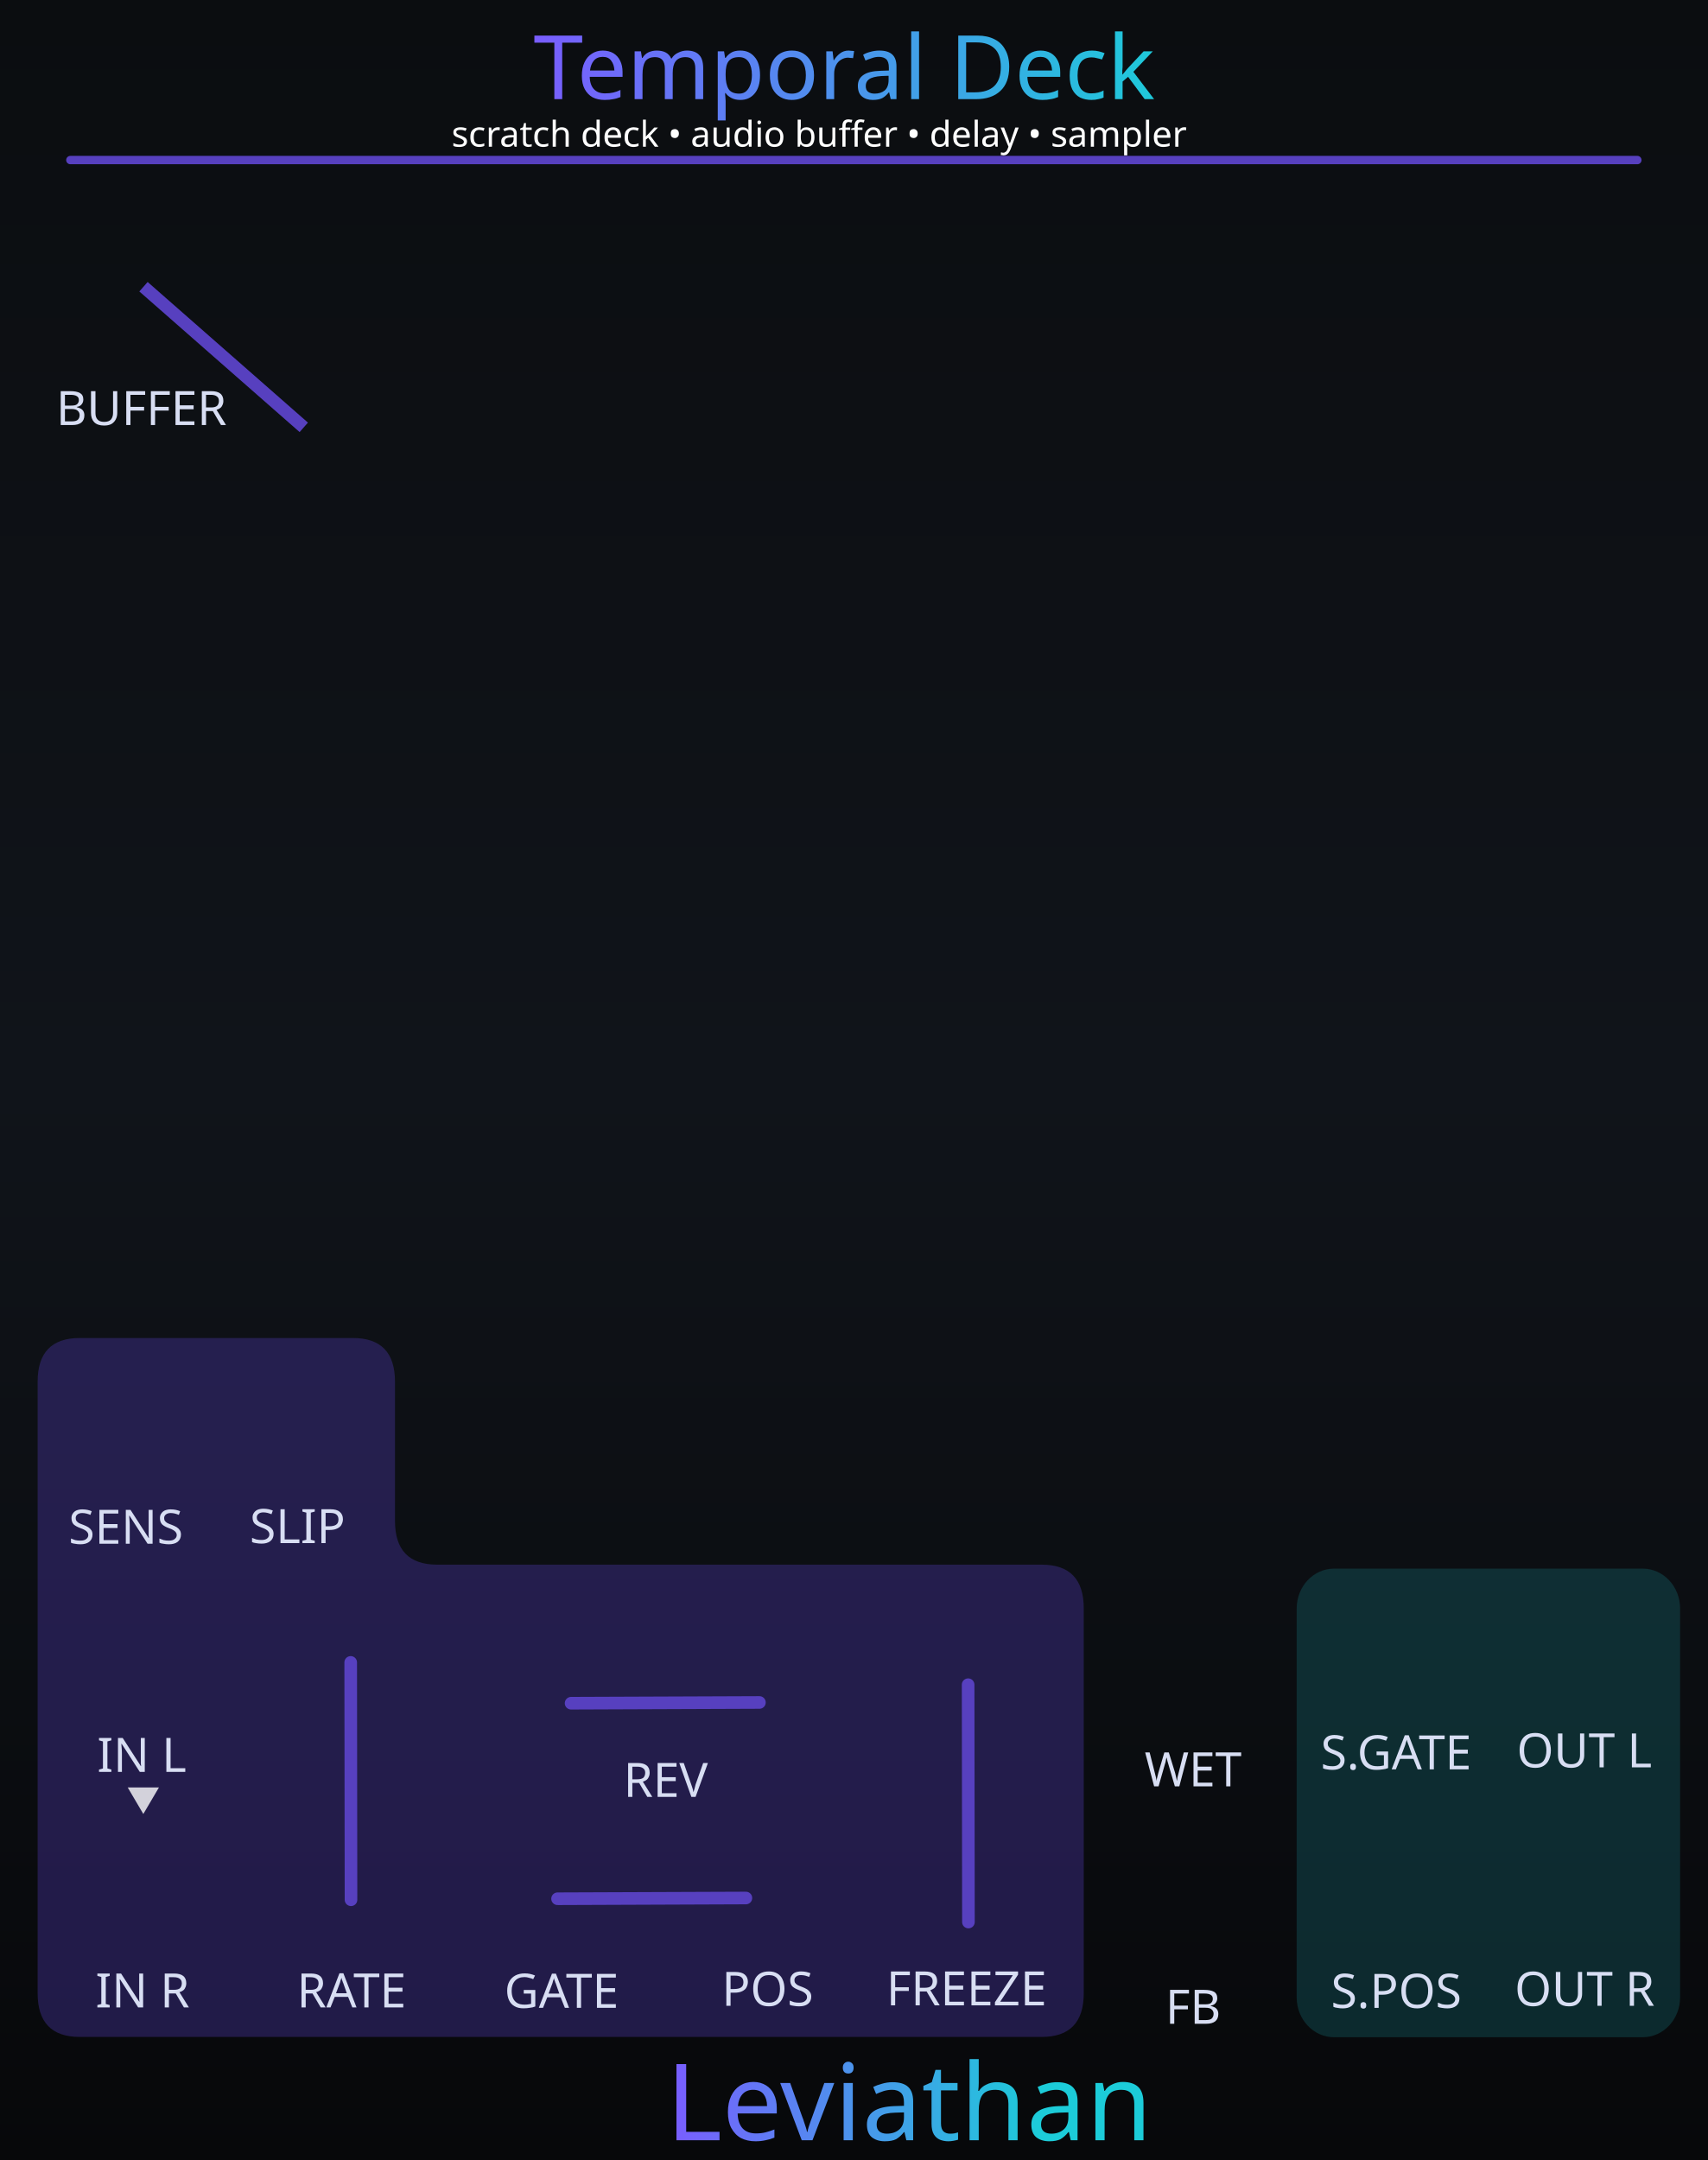
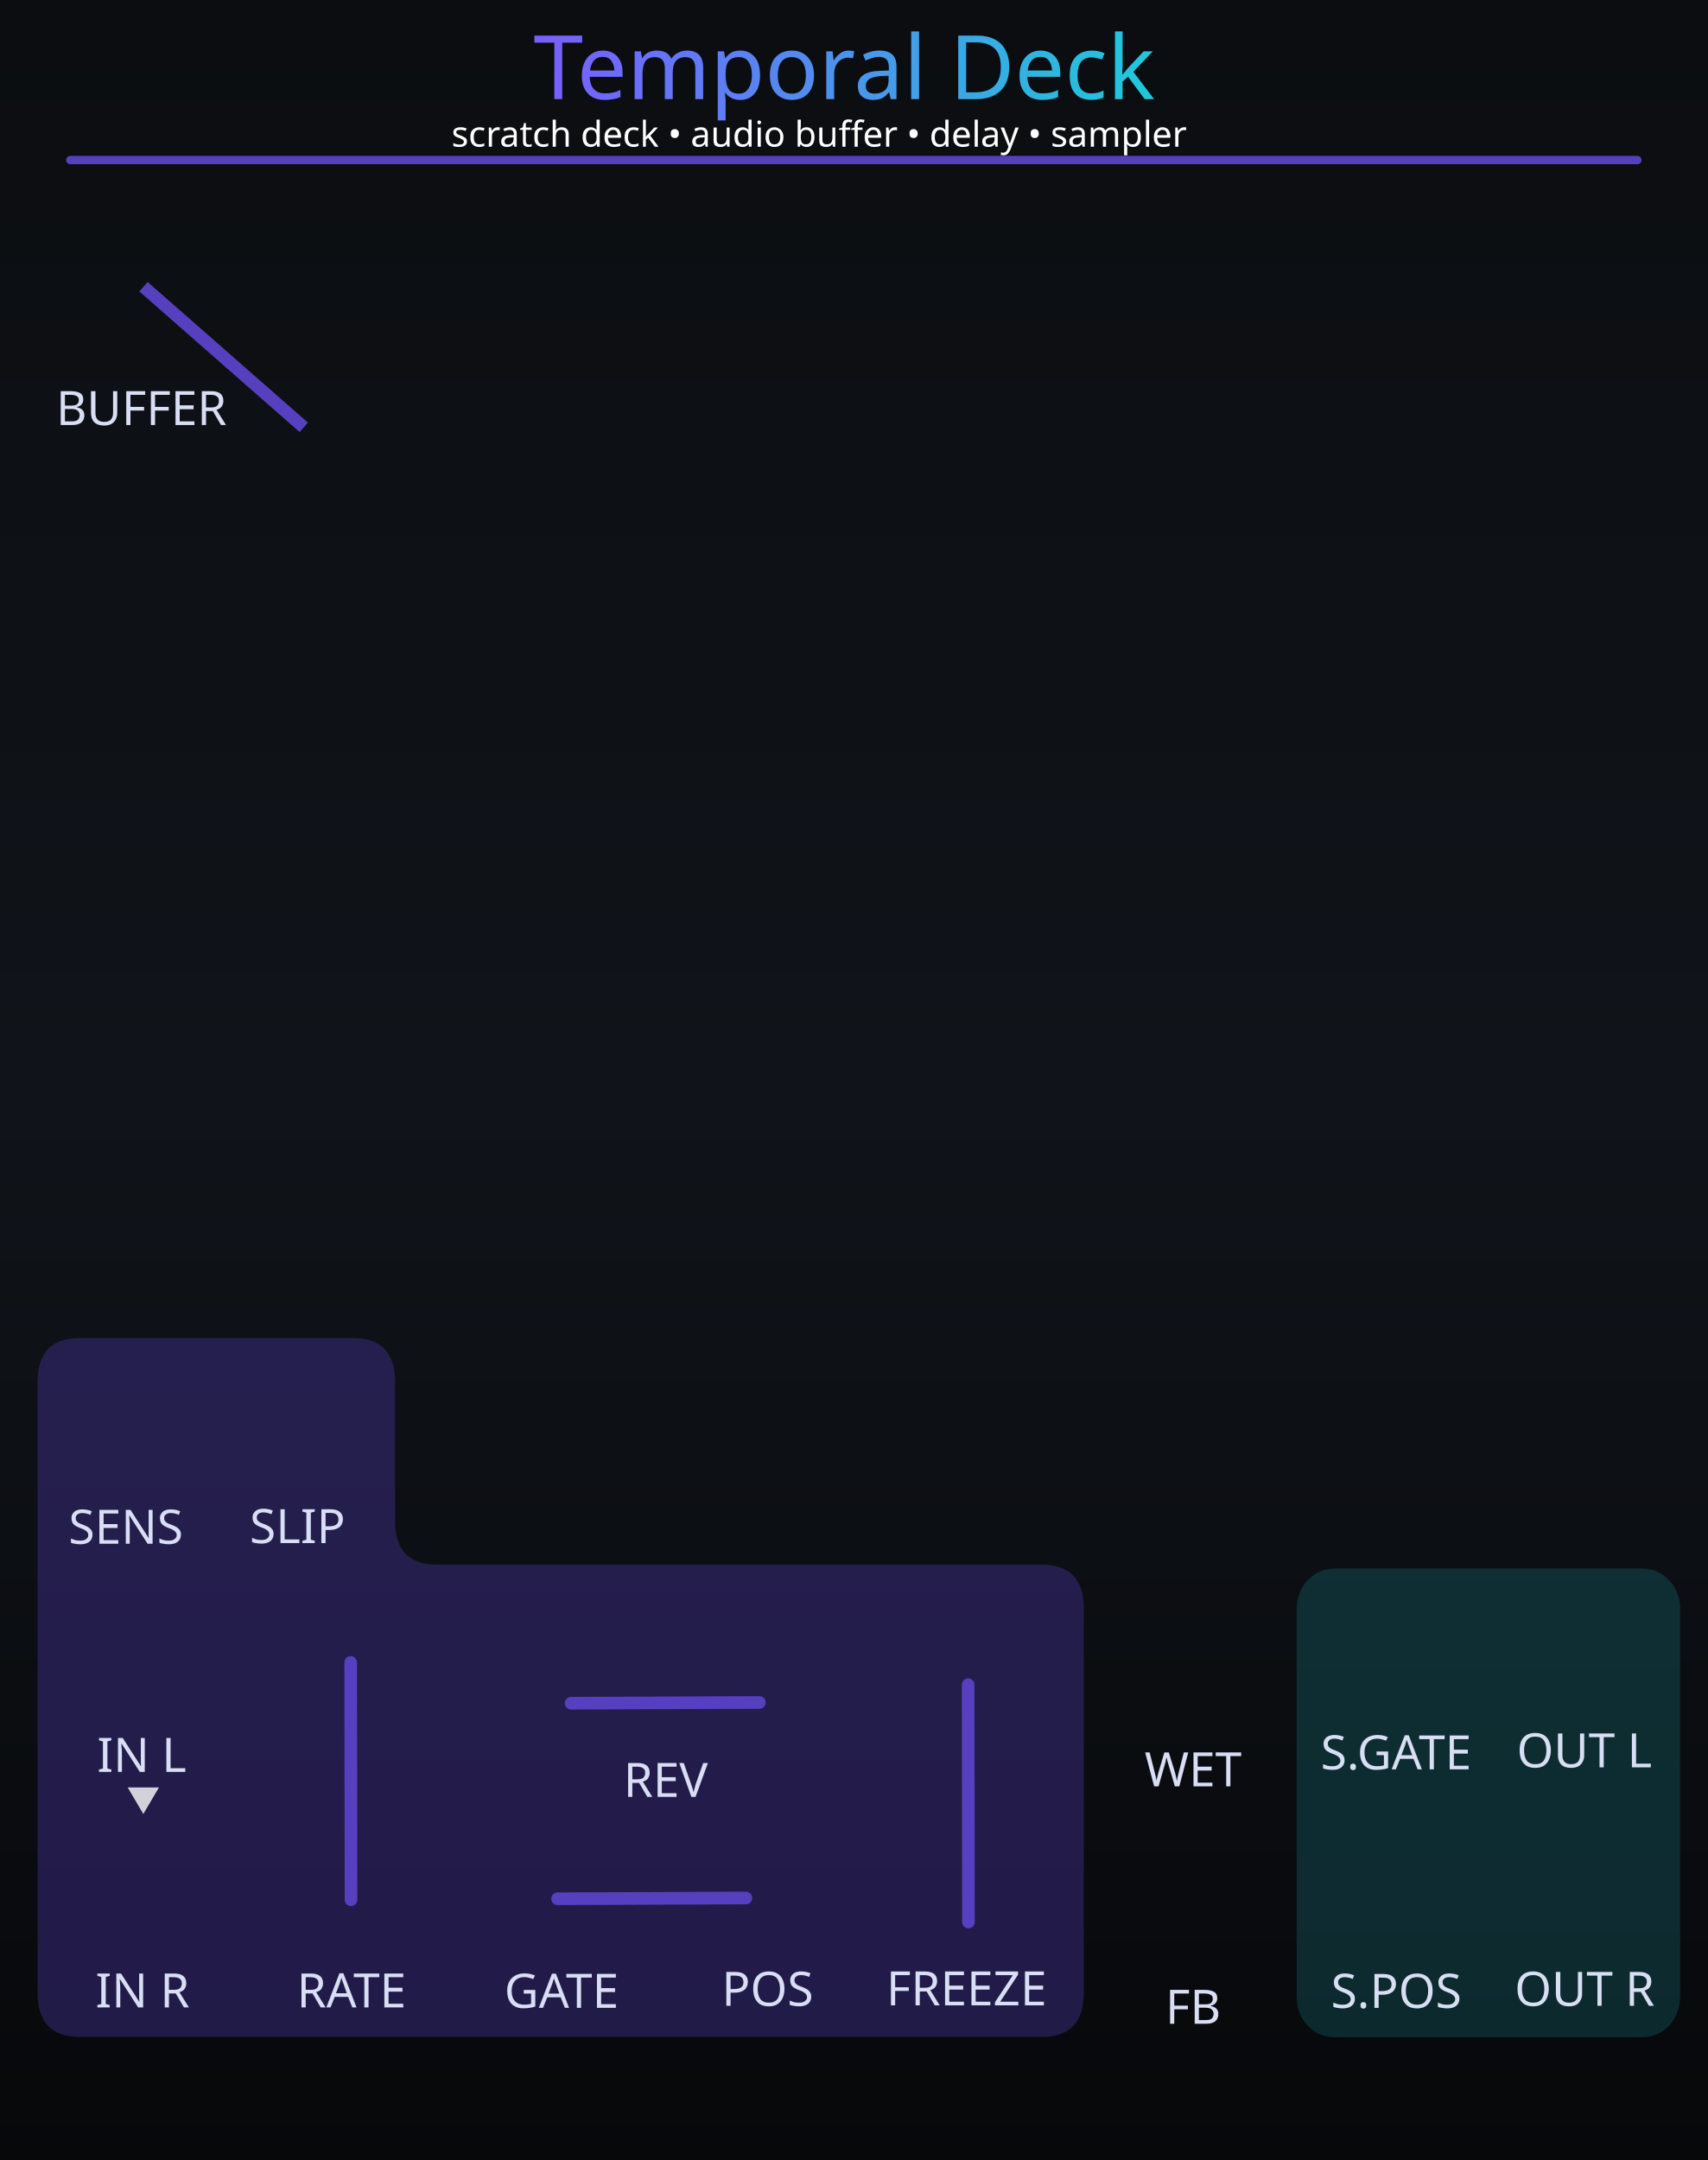
<svg xmlns="http://www.w3.org/2000/svg" xmlns:xlink="http://www.w3.org/1999/xlink" height="128.5mm" version="1.1" viewBox="0 0 101.6 128.5" width="101.6mm" id="svg1713">
  <defs id="defs1527">
    <linearGradient id="linearGradient72">
      <stop style="stop-color:#7a5cff;stop-opacity:1;" offset="0" id="stop72" />
      <stop style="stop-color:#1cccd9;stop-opacity:1;" offset="1" id="stop73" />
    </linearGradient>
    <linearGradient id="linearGradient3">
      <stop style="stop-color:#7a5cff;stop-opacity:1;" offset="0" id="stop3" />
      <stop style="stop-color:#1cccd9;stop-opacity:1;" offset="1" id="stop4" />
    </linearGradient>
    <linearGradient xlink:href="#linearGradient3" id="linearGradient4" x1="34.297" y1="9.213" x2="72.601" y2="9.365" gradientUnits="userSpaceOnUse" gradientTransform="translate(-2.890327,-2.244357)" />
    <linearGradient id="bgGrad" x1="0" y1="0" x2="0" y2="1" gradientUnits="objectBoundingBox">
      <stop offset="0%" stop-color="#0b0d10" id="stop1" />
      <stop offset="50%" stop-color="#10141a" id="stop2" />
      <stop offset="100%" stop-color="#07080a" id="stop3-6" />
    </linearGradient>
    <linearGradient xlink:href="#linearGradient72" id="linearGradient74" gradientUnits="userSpaceOnUse" gradientTransform="translate(-1.623368,0.6522895)" x1="41.355" y1="125.289" x2="63.491" y2="125.289" />
  </defs>
  <g id="panel_art" style="display:inline">
    <rect x="0" y="3.5527137e-15" width="101.93" height="128.5" rx="0" ry="0" fill="url(#bgGrad)" id="black_background" style="display:inline;fill:url(#bgGrad);stroke-width:0.001" />
    <rect fill="#0e1016" height="128.5" rx="0" ry="0" stroke="#23283a" stroke-width="0.8" width="101.6" x="0" y="0" id="rect1529" style="display:none;fill:#101319;fill-opacity:1" />
    <path d="m 8.537,17.057 9.536,8.366" stroke="url(#accentGrad)" stroke-width="0.351" stroke-linecap="round" opacity="0.55" fill="none" id="rate_connector-8" style="display:inline;opacity:1;stroke:#5740bf;stroke-width:0.75;stroke-linecap:butt;stroke-dasharray:none;stroke-opacity:1" />
    <rect fill="none" height="125.3" rx="1.6" ry="1.6" stroke="#1a1f2a" stroke-width="0.4" width="98.4" x="1.6" y="1.6" id="gray_border_inner" style="display:none" />
    <g id="panel_buffer_display" style="display:inline">
      <path d="m 9.964,54.363 a 40.832,41.008 0 0 1 81.664,0" fill="none" opacity="0.75" stroke="#7e50c7" stroke-linecap="round" stroke-width="6.151" id="path1571" style="display:none;opacity:0.33;fill:none;fill-opacity:1;stroke:#1cccd9;stroke-width:5.611;stroke-dasharray:none;stroke-opacity:0.5" />
      <path d="m 17.8,62.1 c 0,-18.225 14.775,-33 33,-33 18.225,0 33,14.775 33,33" fill="none" opacity="1" stroke="#f4d24b" stroke-linecap="round" stroke-width="3.7" id="path1573" style="display:none" />
    </g>
    <g id="glass" style="display:inline">
      <rect fill="#13233a" height="27.879" rx="2.224" ry="2.372" stroke="#47a0ff" stroke-width="0.593" width="22.812" x="77.146" y="93.318" id="outputs" style="display:inline;opacity:0.33;fill:#1cccd9;fill-opacity:0.5;stroke:none;stroke-opacity:1" />
      <path d="M 4.746,79.6           H 20.993           Q 23.5,79.6 23.5,82.2           V 90.482           Q 23.5,93.082 26.007,93.082           H 61.971           Q 64.478,93.082 64.478,95.682           V 118.579           Q 64.478,121.179 61.971,121.179           H 4.746           Q 2.239,121.179 2.239,118.579           V 82.2           Q 2.239,79.6 4.746,79.6           Z" fill="#241935" stroke="#7e50c7" stroke-width="0.442" id="inputs" style="display:inline;opacity:0.33;fill:#553ec1;fill-opacity:1;stroke:none" />
    </g>
    <path d="m 20.865,98.898 0.018,14.12" stroke="url(#accentGrad)" stroke-width="0.351" stroke-linecap="round" opacity="0.55" fill="none" id="rate_connector" style="display:inline;opacity:1;stroke:#5740bf;stroke-width:0.75;stroke-dasharray:none;stroke-opacity:1" />
    <path d="M 4.186,9.522 H 97.414" stroke="url(#accentGrad)" stroke-width="0.498" stroke-linecap="round" opacity="0.55" fill="none" id="top_horizontal_line" style="display:inline;opacity:1;stroke:#5740bf;stroke-opacity:1" />
    <path d="m 57.599,100.224 0.018,14.12" stroke="url(#accentGrad)" stroke-width="0.351" stroke-linecap="round" opacity="0.55" fill="none" id="freeze_connector" style="display:inline;opacity:1;stroke:#5740bf;stroke-width:0.75;stroke-dasharray:none;stroke-opacity:1" />
    <path d="m 44.377,112.914 -11.205,0.044" stroke="url(#accentGrad)" stroke-width="0.351" stroke-linecap="round" opacity="0.55" fill="none" id="gate_and_pos_connector" style="display:inline;opacity:1;stroke:#5740bf;stroke-width:0.75;stroke-dasharray:none;stroke-opacity:1" />
    <path d="m 45.182,101.281 -11.205,0.044" stroke="url(#accentGrad)" stroke-width="0.351" stroke-linecap="round" opacity="0.55" fill="none" id="rev_and_rev" style="display:inline;stroke:#5740bf;stroke-width:0.75;stroke-dasharray:none;stroke-opacity:1;opacity:1" />
    <g id="waves_layer" style="display:none;opacity:0.5" transform="matrix(0.01000001,0,0,0.01,-1.7562905e-5,1.424617)">
      <g id="branding_wave_left" transform="matrix(1.72,0,0,1.72,2416.919,11996.75)" style="display:inline">
        <path style="fill:#4995ec" d="m 0,413.249 c 0,0 99.571,-7.286 135.999,-84.999 36.428,-77.713 30.357,-229.499 207.642,-229.499 38.871,0 81.438,18.386 104.731,34.602 116.875,81.362 61.625,248.326 -75.589,205.523 0,0 49.786,-2.125 49.786,-67.697 0,-65.572 -82.091,-75.285 -94.714,-20.643 -8.992,38.927 -3.643,156.643 167.571,162.713" id="path149" />
        <path style="fill:#7a5cff" d="m 372.784,338.875 c 42.5,0 125.678,-65.875 75.213,-144.378 C 412.71,139.6 316.321,128.5 247.714,197.107 179.179,265.642 219.7,398.411 0.644,413.201 9.193,412.412 101.283,402.321 136,328.25 172.429,250.536 166.357,98.751 343.642,98.751 c 38.869,0 81.43,18.384 104.731,34.607 116.874,81.357 61.625,248.321 -75.589,205.517 z" id="path151" />
        <path style="fill:#1cccd9" d="M 495.426,413.249 H 268.433 C 242.935,402.664 232.851,365.455 246.5,310.035 c 15.166,-61.576 44.686,-94.762 88.642,-101.999 26.411,-4.347 46.895,4.299 59.973,12.945 -25.087,-13.418 -59.464,-4.238 -67.259,29.556 -8.998,38.929 -3.644,156.641 167.57,162.712 z" id="path155" />
      </g>
      <g id="branding_wave_right" transform="matrix(-1.72,0,0,1.72,7743.074,11996.75)" style="display:inline">
        <path style="fill:#4995ec" d="m 0,413.249 c 0,0 99.571,-7.286 135.999,-84.999 36.428,-77.713 30.357,-229.499 207.642,-229.499 38.871,0 81.438,18.386 104.731,34.602 116.875,81.362 61.625,248.326 -75.589,205.523 0,0 49.786,-2.125 49.786,-67.697 0,-65.572 -82.091,-75.285 -94.714,-20.643 -8.992,38.927 -3.643,156.643 167.571,162.713" id="path158" />
        <path style="fill:#7a5cff" d="m 372.784,338.875 c 42.5,0 125.678,-65.875 75.213,-144.378 C 412.71,139.6 316.321,128.5 247.714,197.107 179.179,265.642 219.7,398.411 0.644,413.201 9.193,412.412 101.283,402.321 136,328.25 172.429,250.536 166.357,98.751 343.642,98.751 c 38.869,0 81.43,18.384 104.731,34.607 116.874,81.357 61.625,248.321 -75.589,205.517 z" id="path160" />
        <path style="fill:#1cccd9" d="M 495.426,413.249 H 268.433 C 242.935,402.664 232.851,365.455 246.5,310.035 c 15.166,-61.576 44.686,-94.762 88.642,-101.999 26.411,-4.347 46.895,4.299 59.973,12.945 -25.087,-13.418 -59.464,-4.238 -67.259,29.556 -8.998,38.929 -3.644,156.641 167.57,162.712 z" id="path164" />
      </g>
    </g>
    <path d="M 8.527,107.916 7.597,106.335 h 1.86 z" id="Normal_L_R" style="font-size:3.175px;font-family:'Cascadia Mono';-inkscape-font-specification:'Cascadia Mono, @wght=700';font-variation-settings:'wght' 700;opacity:1;fill:#ffffff;fill-opacity:0.8;fill-rule:evenodd;stroke:none;stroke-width:1.144;stroke-linejoin:round;stroke-opacity:1" aria-label="▼" />
  </g>
  <g id="components" style="display:none">
    <circle cx="8.408" cy="17.086" id="BUFFER" r="4" style="display:inline;fill:#ff0000;fill-opacity:1" />
    <circle cx="20.889" cy="99.226" id="RATE" r="4" style="fill:#ff0000;fill-opacity:1" />
    <circle cx="7.459" cy="84.67" id="SENSITIVITY" r="4" style="display:inline;fill:#ff0000;fill-opacity:1" />
    <circle cx="70.982" cy="98.872" id="MIX" r="4" style="fill:#ff0000;fill-opacity:1" />
    <circle cx="70.982" cy="112.996" id="FEEDBACK" r="4" style="fill:#ff0000;fill-opacity:1" />
    <circle cx="57.5" cy="101.1" id="FREEZE" r="4" style="fill:#ff0000;fill-opacity:1" />
    <circle cx="45.6" cy="101.1" id="REVERSE" r="4" style="fill:#ff0000;fill-opacity:1" />
    <circle cx="17.7" cy="86.8" id="SLIP" r="4" style="fill:#ff0000;fill-opacity:1" />
    <circle cx="57.5" cy="95.3" id="FREEZE_LIGHT" r="1.45" style="fill:#ff00ff;fill-opacity:1" />
    <circle cx="45.6" cy="95.3" id="REVERSE_LIGHT" r="1.45" style="fill:#ff00ff;fill-opacity:1" />
    <circle cx="17.7" cy="82.4" id="SLIP_LIGHT" r="1.45" style="fill:#ff00ff;fill-opacity:1" />
+     <circle cx="95.707" cy="24.416" id="LONGPLAY_DISK_ACTIVITY_LIGHT" r="1.45" style="fill:#c148ff;fill-opacity:1" />
+     <circle cx="99.026" cy="24.416" id="LONGPLAY_RAM_READY_LIGHT" r="1.45" style="fill:#2af6ff;fill-opacity:1" />
    <circle cx="45.665" cy="112.9" id="POSITION_CV" r="4.15" style="fill:#00ff00;fill-opacity:1" />
    <circle cx="20.905" cy="112.9" id="RATE_CV" r="4.15" style="fill:#00ff00;fill-opacity:1" />
    <circle cx="8.478" cy="112.9" id="INPUT_R" r="4.15" style="fill:#00ff00;fill-opacity:1" />
    <circle cx="8.437" cy="99.012" id="INPUT_L" r="4.15" style="fill:#00ff00;fill-opacity:1" />
    <circle cx="33.403" cy="112.9" id="SCRATCH_GATE" r="4.15" style="fill:#00ff00;fill-opacity:1" />
    <circle cx="57.5" cy="112.9" id="FREEZE_GATE" r="4.15" style="fill:#00ff00;fill-opacity:1" />
    <circle cx="33.403" cy="101.25" id="REV_CV" r="4.15" style="fill:#00ff00;fill-opacity:1" />
    <circle cx="94.241" cy="99.012" id="OUTPUT_L" r="4.15" style="fill:#0000ff;fill-opacity:1" />
    <circle cx="94.2" cy="113.146" id="OUTPUT_R" r="4.15" style="fill:#0000ff;fill-opacity:1;stroke:none" />
    <circle cx="83.037" cy="99.135" id="S_GATE_O" r="4.15" style="display:inline;fill:#0000ff;fill-opacity:1" />
    <circle cx="82.996" cy="113.269" id="S_POS_O" r="4.15" style="display:inline;fill:#0000ff;fill-opacity:1;stroke:none" />
    <circle cx="92.28" cy="66.562" id="CARTRIDGE_CYCLE" r="1.9" style="display:inline;fill:#ff9900;fill-opacity:1;stroke:none" />
    <circle cx="98.5" cy="34.9" id="TD_SCOPE_SPAWN" r="1.9" style="display:inline;fill:#ff9900;fill-opacity:1;stroke:none" />
    <rect x="21.896" y="123.382" width="13.067" height="5.118" id="BRANDING_WAVE_LEFT_RASTER" />
    <rect x="66.637" y="123.382" width="13.067" height="5.118" id="BRANDING_WAVE_RIGHT_RASTER" />
    <rect x="34.44" y="118.431" width="32.719" height="12.241" id="BRANDING_LEVIATHAN_LOGO_RASTER" />
  </g>
  <g id="custom_anchors" style="display:inline;fill:#807955;fill-opacity:1;stroke:none;stroke-opacity:1">
    <circle cx="50.8" cy="53.972" fill="none" id="PLATTER_AREA" r="37.031" stroke="#ffffff" stroke-width="0.251" style="display:none;fill:#807955;fill-opacity:1;stroke:none;stroke-opacity:1" />
  </g>
  <g id="labels" style="display:inline">
    <text fill="#d8def3" font-family="Orbitron, sans-serif" font-size="2.2px" text-anchor="middle" x="8.408" y="25.286" id="text1545" style="font-style:normal;font-variant:normal;font-weight:normal;font-stretch:normal;font-size:2.822px;font-family:Rubik;-inkscape-font-specification:'Rubik, @wght=400';font-variant-ligatures:normal;font-variant-caps:normal;font-variant-numeric:normal;font-variant-east-asian:normal;font-variation-settings:'wght' 400">BUFFER</text>
    <text fill="#d8def3" font-family="Orbitron, sans-serif" font-size="2.2px" text-anchor="middle" x="70.982" y="106.272" id="text1561" style="font-style:normal;font-variant:normal;font-weight:normal;font-stretch:normal;font-size:2.822px;font-family:Rubik;-inkscape-font-specification:'Rubik, @wght=400';font-variant-ligatures:normal;font-variant-caps:normal;font-variant-numeric:normal;font-variant-east-asian:normal;font-variation-settings:'wght' 400;text-anchor:middle;fill:#d8def3">
      <tspan id="tspan121" x="70.982" y="106.272">WET</tspan>
    </text>
    <text fill="#d8def3" font-family="Orbitron, sans-serif" font-size="2.2px" text-anchor="middle" x="70.982" y="120.396" id="text1569" style="font-style:normal;font-variant:normal;font-weight:normal;font-stretch:normal;font-size:2.822px;font-family:Rubik;-inkscape-font-specification:'Rubik, @wght=400';font-variant-ligatures:normal;font-variant-caps:normal;font-variant-numeric:normal;font-variant-east-asian:normal;font-variation-settings:'wght' 400;text-anchor:middle;fill:#d8def3">
      <tspan id="tspan2" x="70.982" y="120.396">FB</tspan>
    </text>
    <text fill="#d8def3" font-family="Orbitron, sans-serif" font-size="2.05px" text-anchor="middle" x="45.665" y="119.328" id="text1603" style="font-style:normal;font-variant:normal;font-weight:normal;font-stretch:normal;font-size:2.822px;font-family:Rubik;-inkscape-font-specification:'Rubik, @wght=400';font-variant-ligatures:normal;font-variant-caps:normal;font-variant-numeric:normal;font-variant-east-asian:normal;font-variation-settings:'wght' 400;text-anchor:middle;fill:#d8def3">
      <tspan id="tspan69" x="45.665" y="119.328">POS</tspan>
    </text>
    <text fill="#d8def3" font-family="Orbitron, sans-serif" font-size="2.05px" text-anchor="middle" x="20.905" y="119.423" id="text1609" style="font-style:normal;font-variant:normal;font-weight:normal;font-stretch:normal;font-size:2.822px;font-family:Rubik;-inkscape-font-specification:'Rubik, @wght=400';font-variant-ligatures:normal;font-variant-caps:normal;font-variant-numeric:normal;font-variant-east-asian:normal;font-variation-settings:'wght' 400;text-anchor:middle;fill:#d8def3">
      <tspan id="tspan70" x="20.905" y="119.423">RATE</tspan>
    </text>
    <text fill="#d8def3" font-family="Orbitron, sans-serif" font-size="1.9px" text-anchor="middle" x="17.7" y="91.8" id="text1629" style="font-style:normal;font-variant:normal;font-weight:normal;font-stretch:normal;font-size:2.822px;font-family:Rubik;-inkscape-font-specification:'Rubik, Normal';font-variant-ligatures:normal;font-variant-caps:normal;font-variant-numeric:normal;font-variant-east-asian:normal;display:inline">SLIP</text>
    <text fill="#d8def3" font-family="Orbitron, sans-serif" font-size="1.95px" text-anchor="middle" x="8.478" y="119.424" id="text1639" style="font-style:normal;font-variant:normal;font-weight:normal;font-stretch:normal;font-size:2.822px;font-family:Rubik;-inkscape-font-specification:'Rubik, @wght=400';font-variant-ligatures:normal;font-variant-caps:normal;font-variant-numeric:normal;font-variant-east-asian:normal;font-variation-settings:'wght' 400;text-anchor:middle;display:inline;fill:#d8def3">
      <tspan id="tspan105" x="8.478" y="119.424">IN R</tspan>
    </text>
    <text fill="#d8def3" font-family="Orbitron, sans-serif" font-size="1.95px" text-anchor="middle" x="8.437" y="105.412" id="text1645" style="font-style:normal;font-variant:normal;font-weight:normal;font-stretch:normal;font-size:2.822px;font-family:Rubik;-inkscape-font-specification:'Rubik, @wght=400';font-variant-ligatures:normal;font-variant-caps:normal;font-variant-numeric:normal;font-variant-east-asian:normal;font-variation-settings:'wght' 400;text-anchor:middle;display:inline;fill:#d8def3">
      <tspan id="tspan3" x="8.437" y="105.412">IN L</tspan>
    </text>
    <text fill="#d8def3" font-family="Orbitron, sans-serif" font-size="1.95px" text-anchor="middle" x="7.488" y="91.839" id="sens-label" style="font-style:normal;font-variant:normal;font-weight:normal;font-stretch:normal;font-size:2.822px;font-family:Rubik;-inkscape-font-specification:'Rubik, @wght=400';font-variant-ligatures:normal;font-variant-caps:normal;font-variant-numeric:normal;font-variant-east-asian:normal;font-variation-settings:'wght' 400;text-anchor:middle;display:inline;fill:#d8def3">
      <tspan id="tspan120" x="7.488" y="91.839">SENS</tspan>
    </text>
    <text fill="#d8def3" font-family="Orbitron, sans-serif" font-size="1.95px" text-anchor="middle" x="33.403" y="119.448" id="text1651" style="font-style:normal;font-variant:normal;font-weight:normal;font-stretch:normal;font-size:2.822px;font-family:Rubik;-inkscape-font-specification:'Rubik, @wght=400';font-variant-ligatures:normal;font-variant-caps:normal;font-variant-numeric:normal;font-variant-east-asian:normal;font-variation-settings:'wght' 400;text-anchor:middle;display:inline;fill:#d8def3">
      <tspan id="tspan71" x="33.403" y="119.448">GATE</tspan>
    </text>
    <text fill="#d8def3" font-family="Orbitron, sans-serif" font-size="1.9px" text-anchor="middle" x="57.5" y="119.3" id="text1617" style="font-style:normal;font-variant:normal;font-weight:normal;font-stretch:normal;font-size:2.822px;font-family:Rubik;-inkscape-font-specification:'Rubik, Normal';font-variant-ligatures:normal;font-variant-caps:normal;font-variant-numeric:normal;font-variant-east-asian:normal;display:inline">FREEZE</text>
    <text fill="#d8def3" font-family="Orbitron, sans-serif" font-size="1.9px" text-anchor="middle" x="39.6" y="106.9" id="text1623" style="font-style:normal;font-variant:normal;font-weight:normal;font-stretch:normal;font-size:2.822px;font-family:Rubik;-inkscape-font-specification:'Rubik, @wght=400';font-variant-ligatures:normal;font-variant-caps:normal;font-variant-numeric:normal;font-variant-east-asian:normal;font-variation-settings:'wght' 400;text-anchor:middle;display:inline;fill:#d8def3">
      <tspan id="tspan1" x="39.6" y="106.9">REV</tspan>
    </text>
    <text fill="#d8def3" font-family="Orbitron, sans-serif" font-size="1.95px" text-anchor="middle" x="94.262" y="105.14" id="text1663" style="font-style:normal;font-variant:normal;font-weight:normal;font-stretch:normal;font-size:2.822px;font-family:Rubik;-inkscape-font-specification:'Rubik, Normal';font-variant-ligatures:normal;font-variant-caps:normal;font-variant-numeric:normal;font-variant-east-asian:normal;display:inline">OUT L</text>
    <text fill="#d8def3" font-family="Orbitron, sans-serif" font-size="1.95px" text-anchor="middle" x="94.276" y="119.328" id="text1669" style="font-style:normal;font-variant:normal;font-weight:normal;font-stretch:normal;font-size:2.822px;font-family:Rubik;-inkscape-font-specification:'Rubik, Normal';font-variant-ligatures:normal;font-variant-caps:normal;font-variant-numeric:normal;font-variant-east-asian:normal;display:inline">OUT R</text>
    <text fill="#d8def3" font-family="Orbitron, sans-serif" font-size="1.95px" text-anchor="middle" x="83.058" y="105.263" id="text1663-4" style="font-style:normal;font-variant:normal;font-weight:normal;font-stretch:normal;font-size:2.822px;font-family:Rubik;-inkscape-font-specification:'Rubik, @wght=400';font-variant-ligatures:normal;font-variant-caps:normal;font-variant-numeric:normal;font-variant-east-asian:normal;font-variation-settings:'wght' 400;text-anchor:middle;display:inline;fill:#d8def3">
      <tspan id="tspan6" x="83.058" y="105.263">S.GATE</tspan>
    </text>
    <text fill="#d8def3" font-family="Orbitron, sans-serif" font-size="1.95px" text-anchor="middle" x="83.072" y="119.451" id="text1669-7" style="font-style:normal;font-variant:normal;font-weight:normal;font-stretch:normal;font-size:2.822px;font-family:Rubik;-inkscape-font-specification:'Rubik, @wght=400';font-variant-ligatures:normal;font-variant-caps:normal;font-variant-numeric:normal;font-variant-east-asian:normal;font-variation-settings:'wght' 400;text-anchor:middle;display:inline;fill:#d8def3">
      <tspan id="tspan5" x="83.072" y="119.451">S.POS</tspan>
    </text>
    <text xml:space="preserve" style="font-style:normal;font-variant:normal;font-weight:normal;font-stretch:normal;font-size:5.292px;font-family:Rubik;-inkscape-font-specification:'Rubik, @wght=600';font-variant-ligatures:normal;font-variant-caps:normal;font-variant-numeric:normal;font-variant-east-asian:normal;font-variation-settings:'wght' 600;writing-mode:lr-tb;direction:ltr;display:inline;opacity:1;fill:url(#linearGradient4);fill-opacity:1;fill-rule:evenodd;stroke-width:0.371;stroke-linecap:round;stroke-linejoin:round" x="31.747" y="5.901" id="module_title">
      <tspan id="tspan4" style="fill:url(#linearGradient4)" x="31.747" y="5.901">Temporal Deck</tspan>
    </text>
    <text id="reworked_module_description" x="50.114" y="7.993" style="font-style:normal;font-variant:normal;font-weight:normal;font-stretch:normal;font-size:2.117px;font-family:Rubik;-inkscape-font-specification:'Rubik, @wght=400';font-variant-ligatures:normal;font-variant-caps:normal;font-variant-numeric:normal;font-variant-east-asian:normal;font-variation-settings:'wght' 400;dominant-baseline:middle;text-anchor:middle;display:inline;fill:#ffffff;stroke-width:0.01" xml:space="preserve">
      <tspan id="tspan54" x="50.114" y="7.993">scratch deck • audio buffer • delay • sampler</tspan>
    </text>
-     <text xml:space="preserve" style="font-style:normal;font-variant:normal;font-weight:normal;font-stretch:normal;font-size:6.35px;font-family:Ancient;-inkscape-font-specification:'Ancient, @wght=400';font-variant-ligatures:normal;font-variant-caps:normal;font-variant-numeric:normal;font-variant-east-asian:normal;font-variation-settings:'wght' 400;writing-mode:lr-tb;direction:ltr;display:inline;opacity:1;fill:url(#linearGradient74);fill-rule:evenodd;stroke:none;stroke-width:0.75;stroke-linecap:round;stroke-linejoin:round;stroke-dasharray:none;stroke-opacity:1" x="39.637" y="127.325" id="Leviathan_Branding">
+     <text xml:space="preserve" style="font-style:normal;font-variant:normal;font-weight:normal;font-stretch:normal;font-size:6.35px;font-family:Ancient;-inkscape-font-specification:'Ancient, @wght=400';font-variant-ligatures:normal;font-variant-caps:normal;font-variant-numeric:normal;font-variant-east-asian:normal;font-variation-settings:'wght' 400;writing-mode:lr-tb;direction:ltr;display:none;opacity:1;fill:url(#linearGradient74);fill-rule:evenodd;stroke:none;stroke-width:0.75;stroke-linecap:round;stroke-linejoin:round;stroke-dasharray:none;stroke-opacity:1" x="39.637" y="127.325" id="Leviathan_Branding">
      <tspan id="tspan72" style="font-style:normal;font-variant:normal;font-weight:normal;font-stretch:normal;font-size:6.35px;font-family:Ancient;-inkscape-font-specification:'Ancient, @wght=400';font-variant-ligatures:normal;font-variant-caps:normal;font-variant-numeric:normal;font-variant-east-asian:normal;font-variation-settings:'wght' 400;fill:url(#linearGradient74);stroke:none;stroke-width:0.75" x="39.637" y="127.325">Leviathan</tspan>
    </text>
  </g>
</svg>
